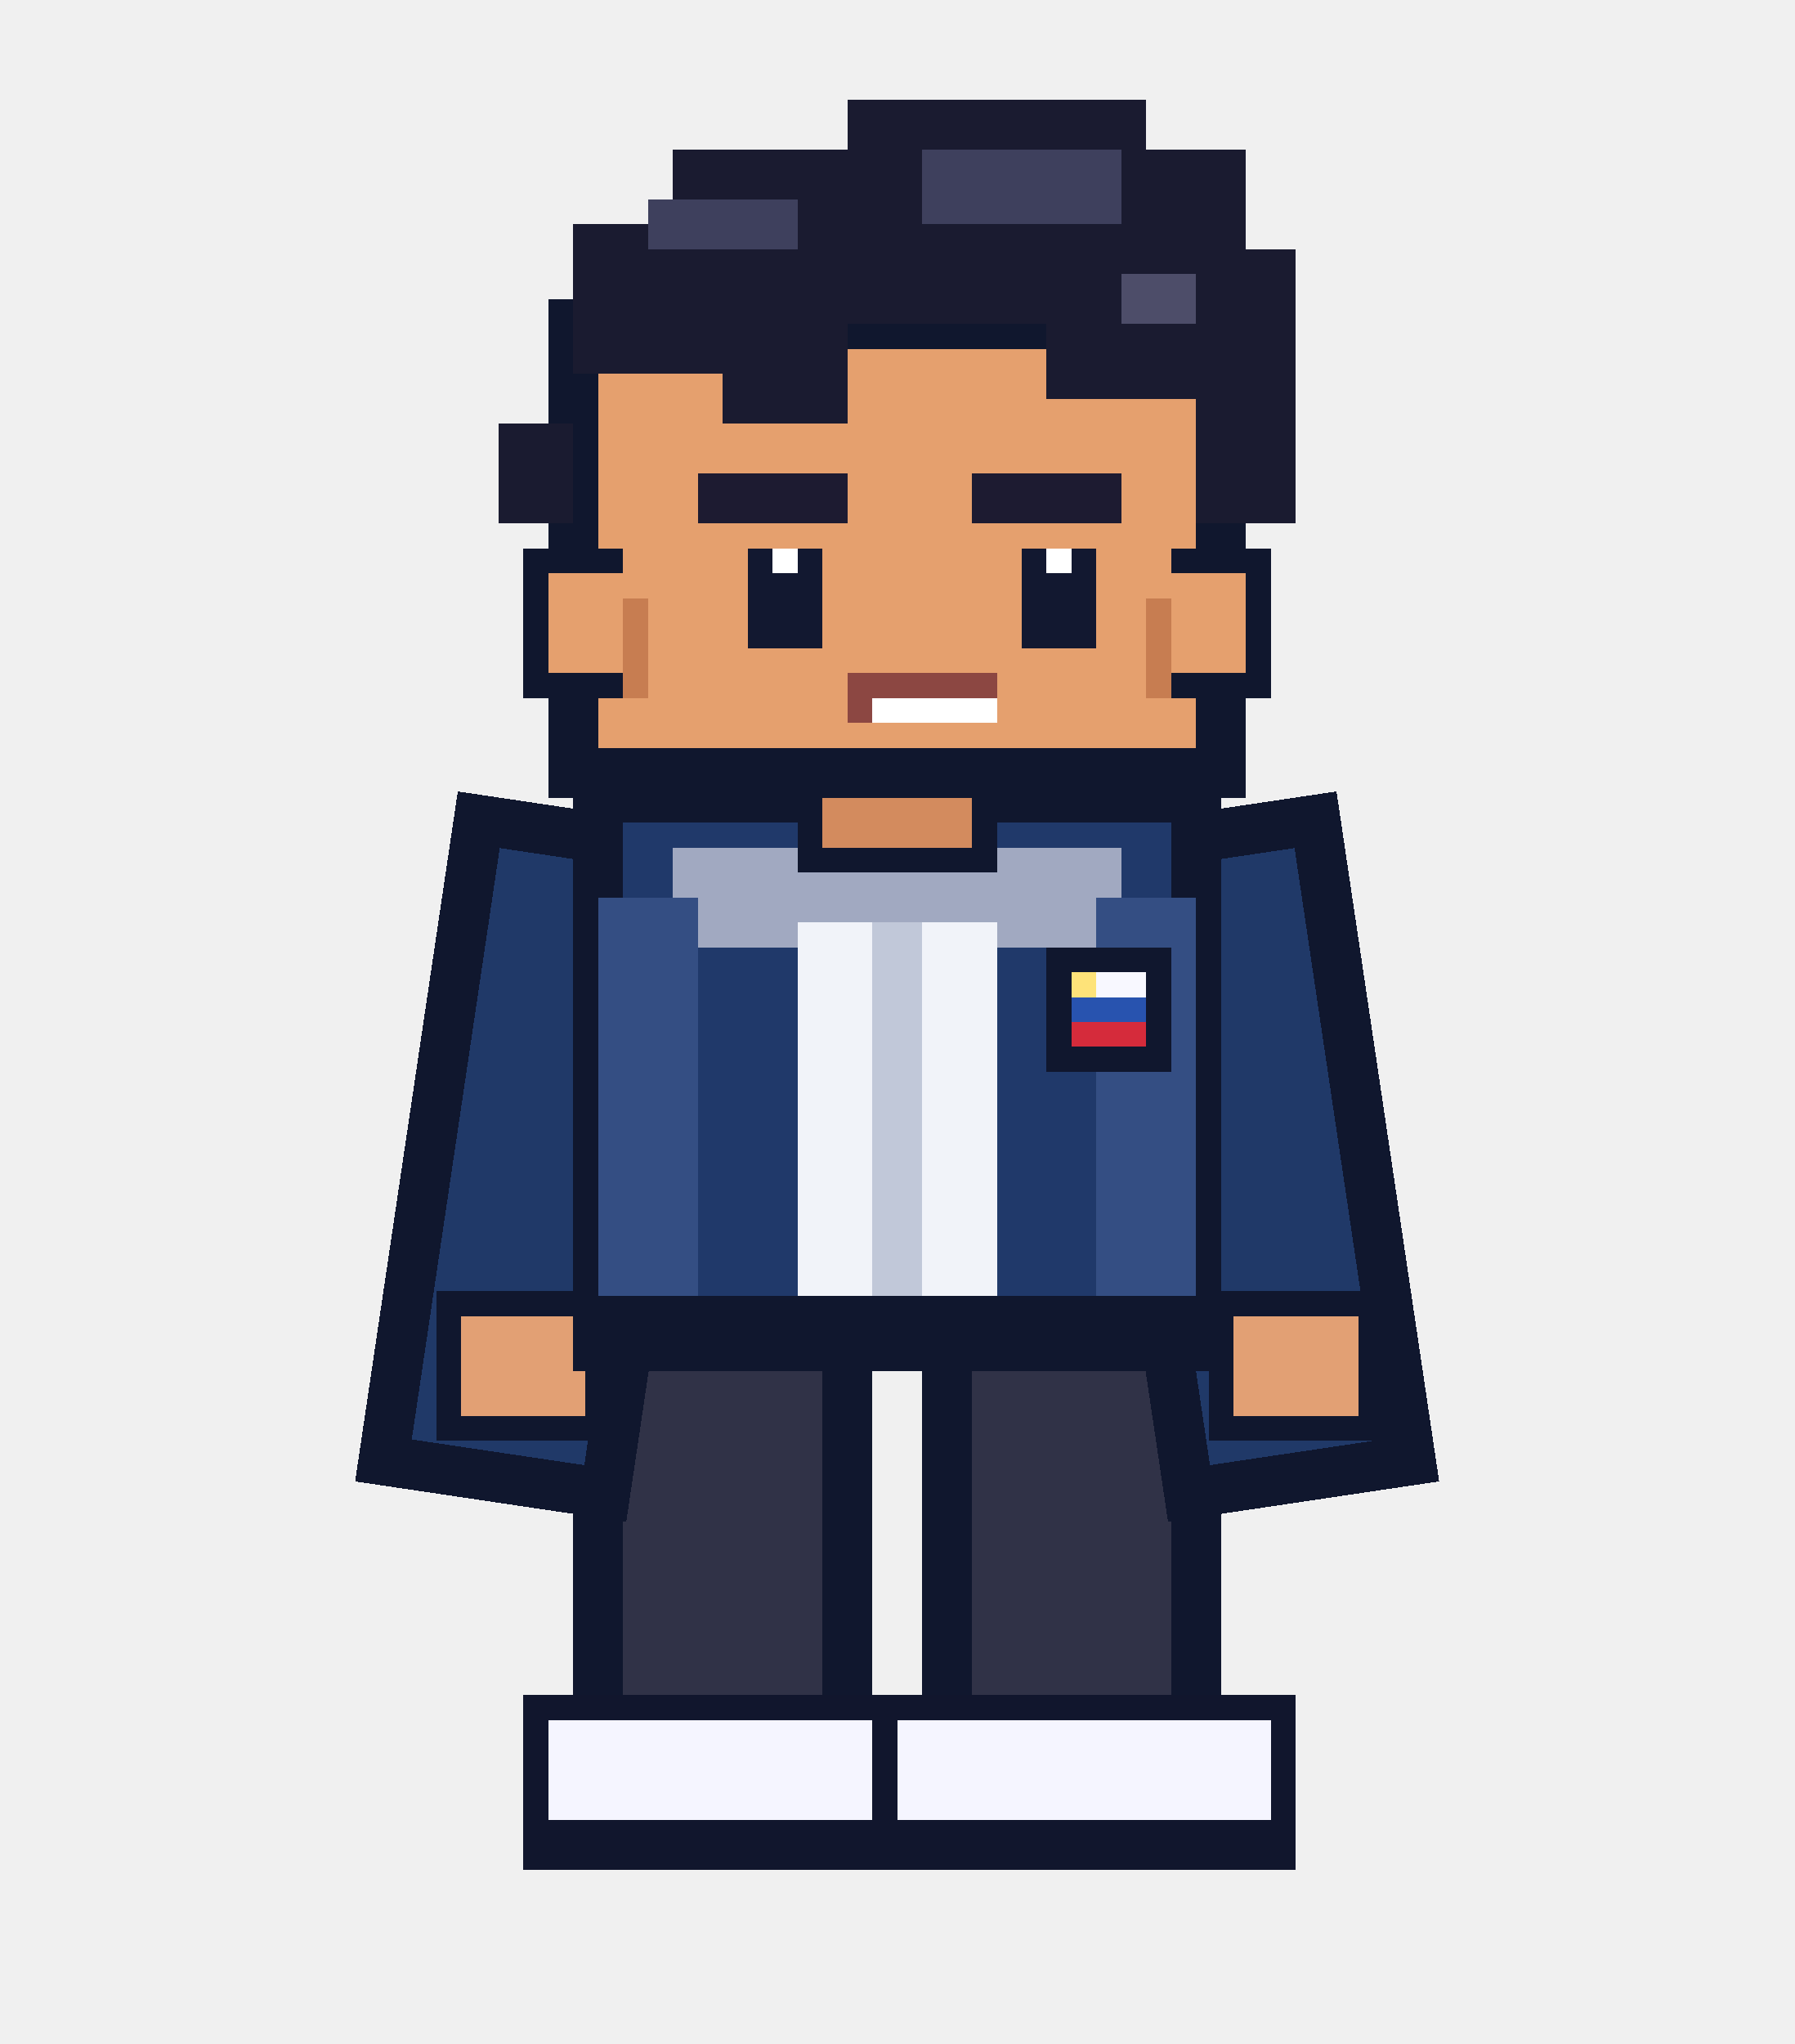
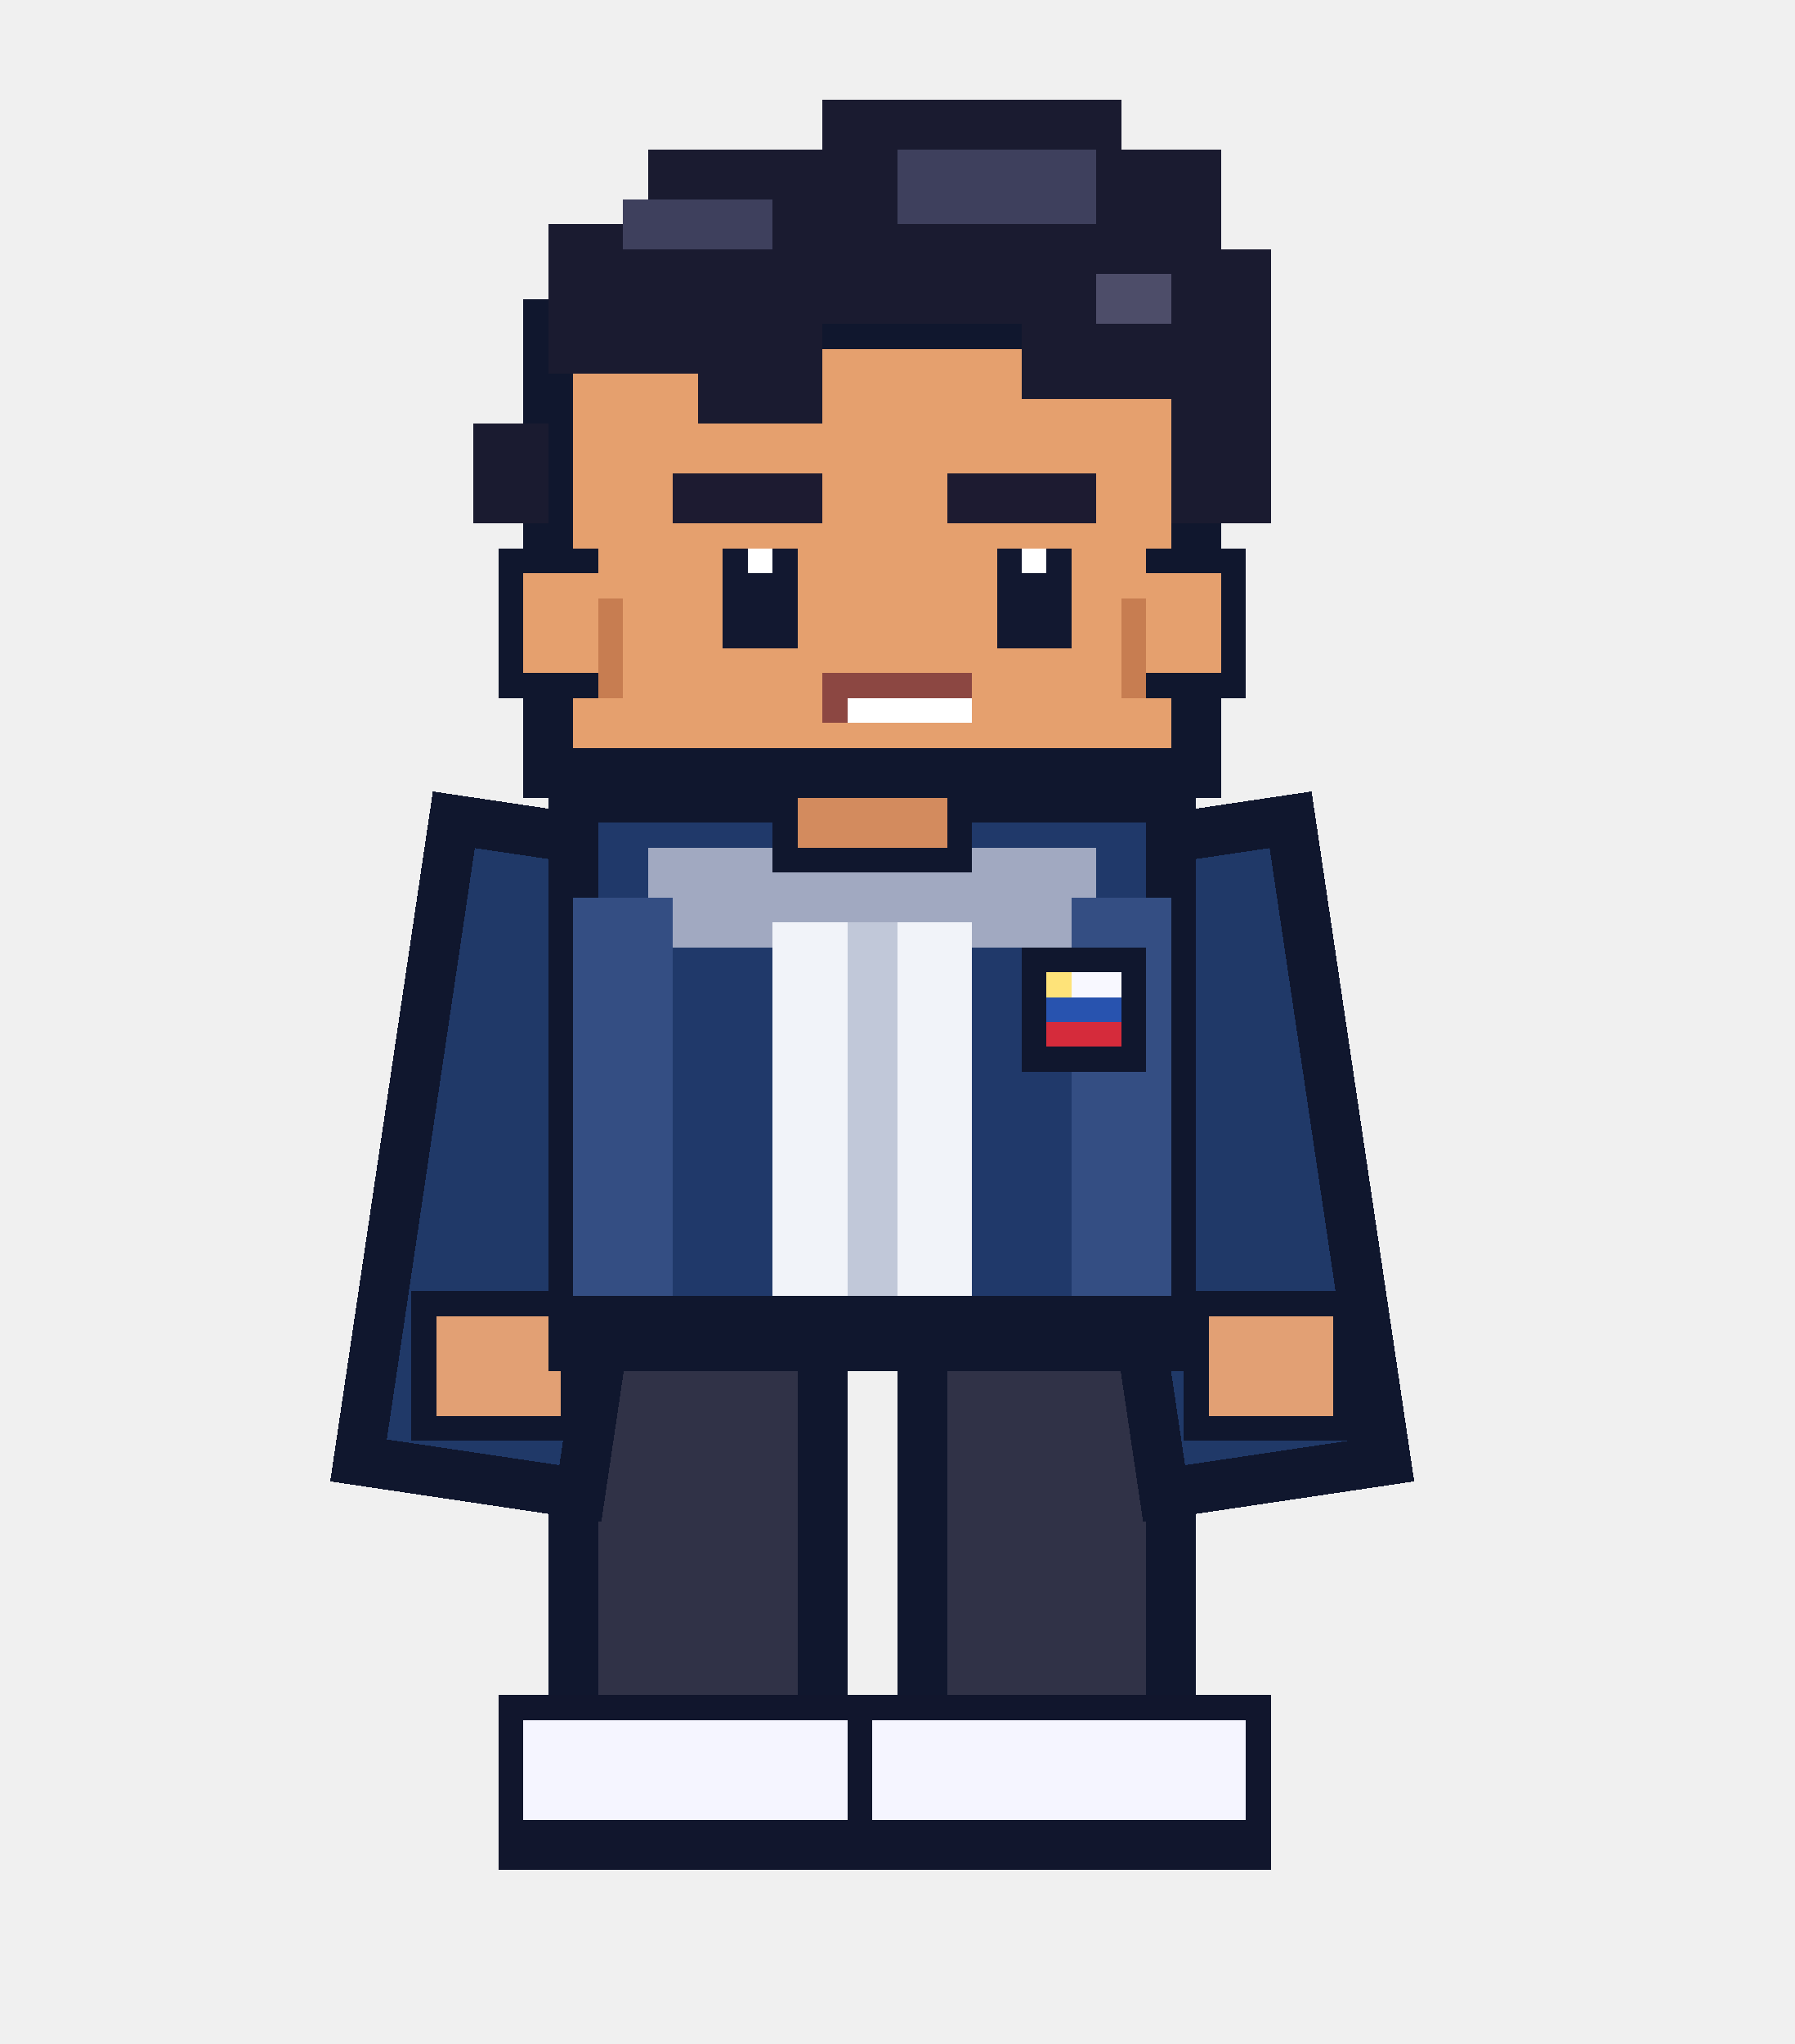
<svg xmlns="http://www.w3.org/2000/svg" viewBox="0 0 72 82" width="288" height="328" shape-rendering="crispEdges" role="img" aria-label="8-bit UrFavXBF idle frame 6">
-   <g transform="translate(0 -1)">
+   <g transform="translate(-1 -1)">
    <path d="M29 53L29 69" fill="none" stroke="#10172e" stroke-width="12" stroke-linecap="square" />
    <path d="M29 53L29 69" fill="none" stroke="#303247" stroke-width="8" stroke-linecap="square" />
    <path d="M43 53L43 69" fill="none" stroke="#10172e" stroke-width="12" stroke-linecap="square" />
    <path d="M43 53L43 69" fill="none" stroke="#303247" stroke-width="8" stroke-linecap="square" />
    <rect x="21" y="69" width="17" height="7" fill="#11162d" />
    <rect x="22" y="70" width="15" height="4" fill="#f5f5ff" />
    <rect x="35" y="69" width="17" height="7" fill="#11162d" />
    <rect x="36" y="70" width="15" height="4" fill="#f5f5ff" />
    <path d="M23 39L20.5 55.8" fill="none" stroke="#10172e" stroke-width="11" stroke-linecap="square" />
    <path d="M23 39L20.5 55.8" fill="none" stroke="#203968" stroke-width="7" stroke-linecap="square" />
    <path d="M49 39L51.5 55.8" fill="none" stroke="#10172e" stroke-width="11" stroke-linecap="square" />
    <path d="M49 39L51.5 55.8" fill="none" stroke="#203968" stroke-width="7" stroke-linecap="square" />
    <rect x="17.5" y="52.8" width="7" height="6" fill="#10172e" />
    <rect x="18.5" y="53.8" width="5" height="4" fill="#e2a074" />
    <rect x="48.5" y="52.8" width="7" height="6" fill="#10172e" />
    <rect x="49.5" y="53.8" width="5" height="4" fill="#e2a074" />
    <path d="M23 32h26v24H23z" fill="#10172e" />
    <rect x="25" y="34" width="22" height="19" fill="#20396a" />
    <rect x="27" y="35" width="18" height="4" fill="#a1a9c1" />
    <rect x="32" y="38" width="8" height="15" fill="#f1f3f9" />
    <rect x="35" y="38" width="2" height="15" fill="#c1c8d9" />
    <rect x="24" y="37" width="4" height="16" fill="#344e83" />
    <rect x="44" y="37" width="4" height="16" fill="#344e83" />
    <rect x="42" y="39" width="5" height="5" fill="#10172e" />
    <rect x="43" y="40" width="3" height="1" fill="#f8f8ff" />
    <rect x="43" y="41" width="3" height="1" fill="#2853af" />
    <rect x="43" y="42" width="3" height="1" fill="#d52b3b" />
    <rect x="43" y="40" width="1" height="1" fill="#fee379" />
    <rect x="32" y="29" width="8" height="7" fill="#10172e" />
    <rect x="33" y="30" width="6" height="5" fill="#d38b5e" />
    <rect x="22" y="13" width="28" height="20" fill="#10172e" />
    <rect x="24" y="15" width="24" height="16" fill="#e5a06e" />
    <rect x="24" y="25" width="2" height="4" fill="#c77d51" />
    <rect x="46" y="25" width="2" height="4" fill="#c77d51" />
    <rect x="21" y="23" width="4" height="6" fill="#10172e" />
    <rect x="22" y="24" width="3" height="4" fill="#e5a06e" />
    <rect x="47" y="23" width="4" height="6" fill="#10172e" />
    <rect x="47" y="24" width="3" height="4" fill="#e5a06e" />
    <path d="M20 18h3V10h4V7h7V5h12v2h4v4h2v11h-4v-5h-6v-3h-8v4h-5v-2h-6v6h-3z" fill="#1a1b30" />
    <rect x="26" y="9" width="6" height="2" fill="#3e405d" />
    <rect x="37" y="7" width="8" height="3" fill="#3e405d" />
    <rect x="45" y="12" width="3" height="2" fill="#4d4d69" />
    <rect x="28" y="20" width="6" height="2" fill="#1d1b31" />
    <rect x="39" y="20" width="6" height="2" fill="#1d1b31" />
    <rect x="30" y="23" width="3" height="4" fill="#121830" />
    <rect x="41" y="23" width="3" height="4" fill="#121830" />
    <rect x="31" y="23" width="1" height="1" fill="#fff" />
    <rect x="42" y="23" width="1" height="1" fill="#fff" />
    <rect x="34" y="28" width="6" height="2" fill="#8c4742" />
    <rect x="35" y="29" width="5" height="1" fill="#fff" />
  </g>
</svg>
